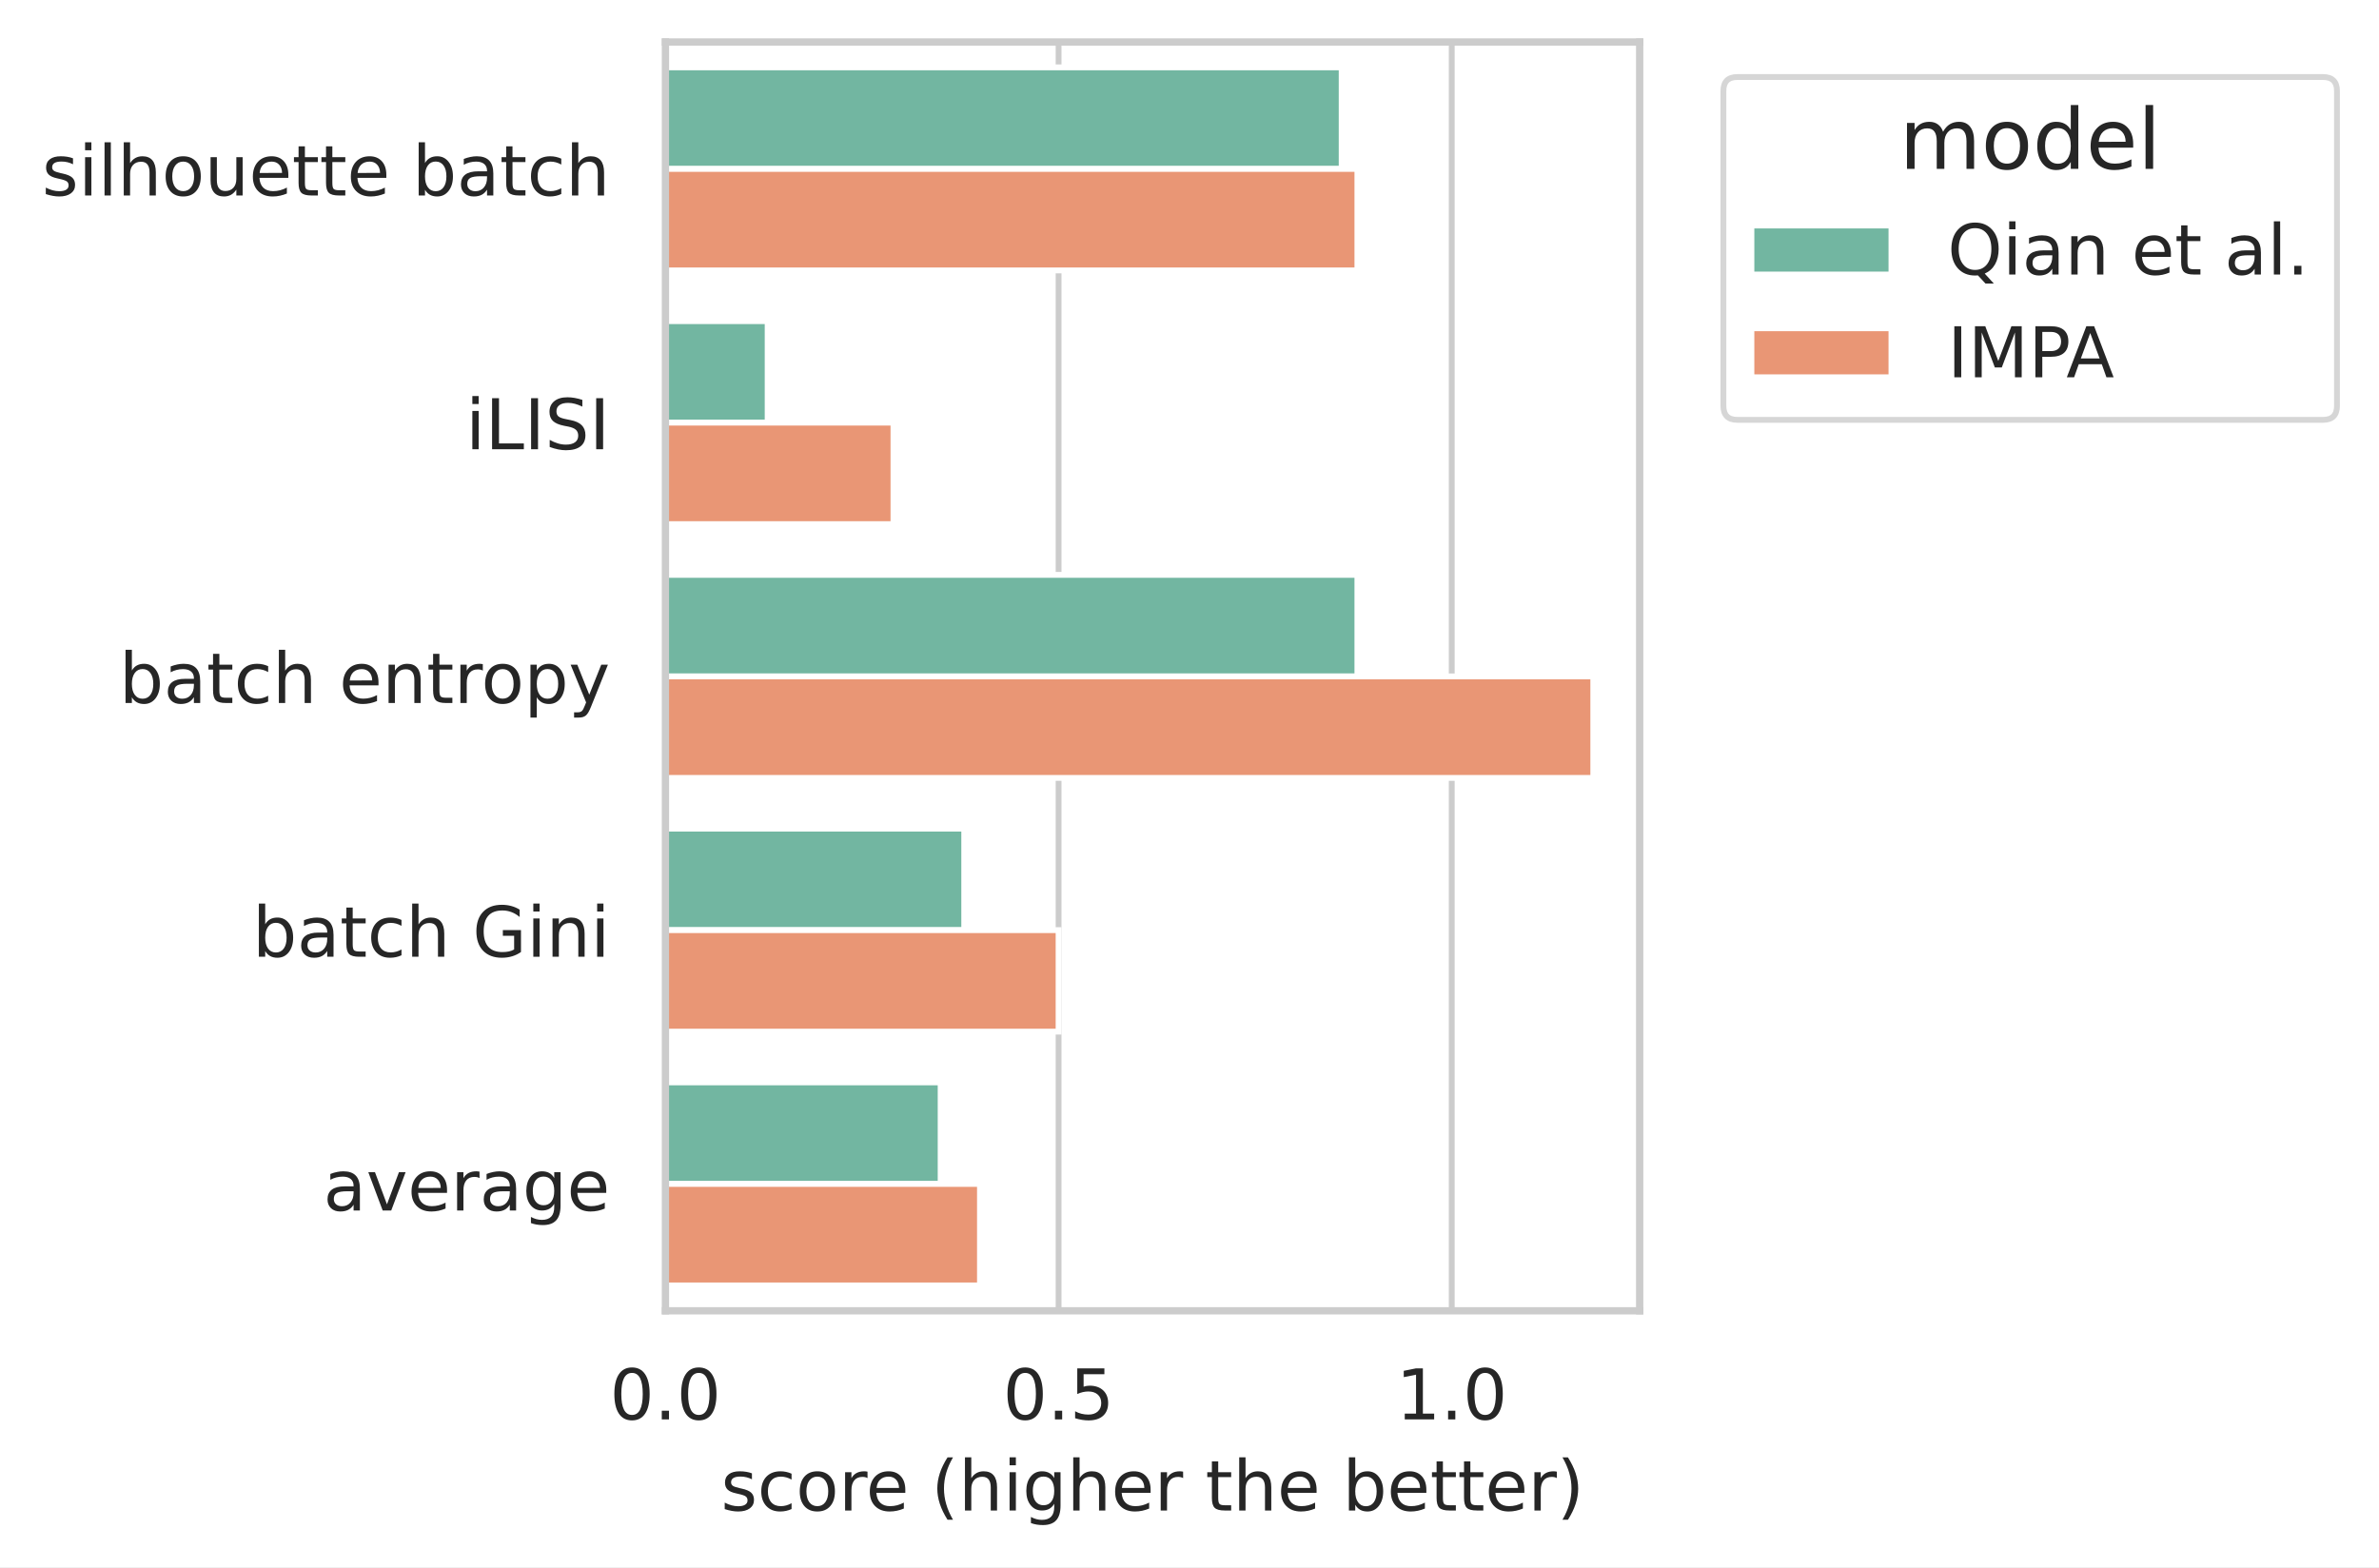
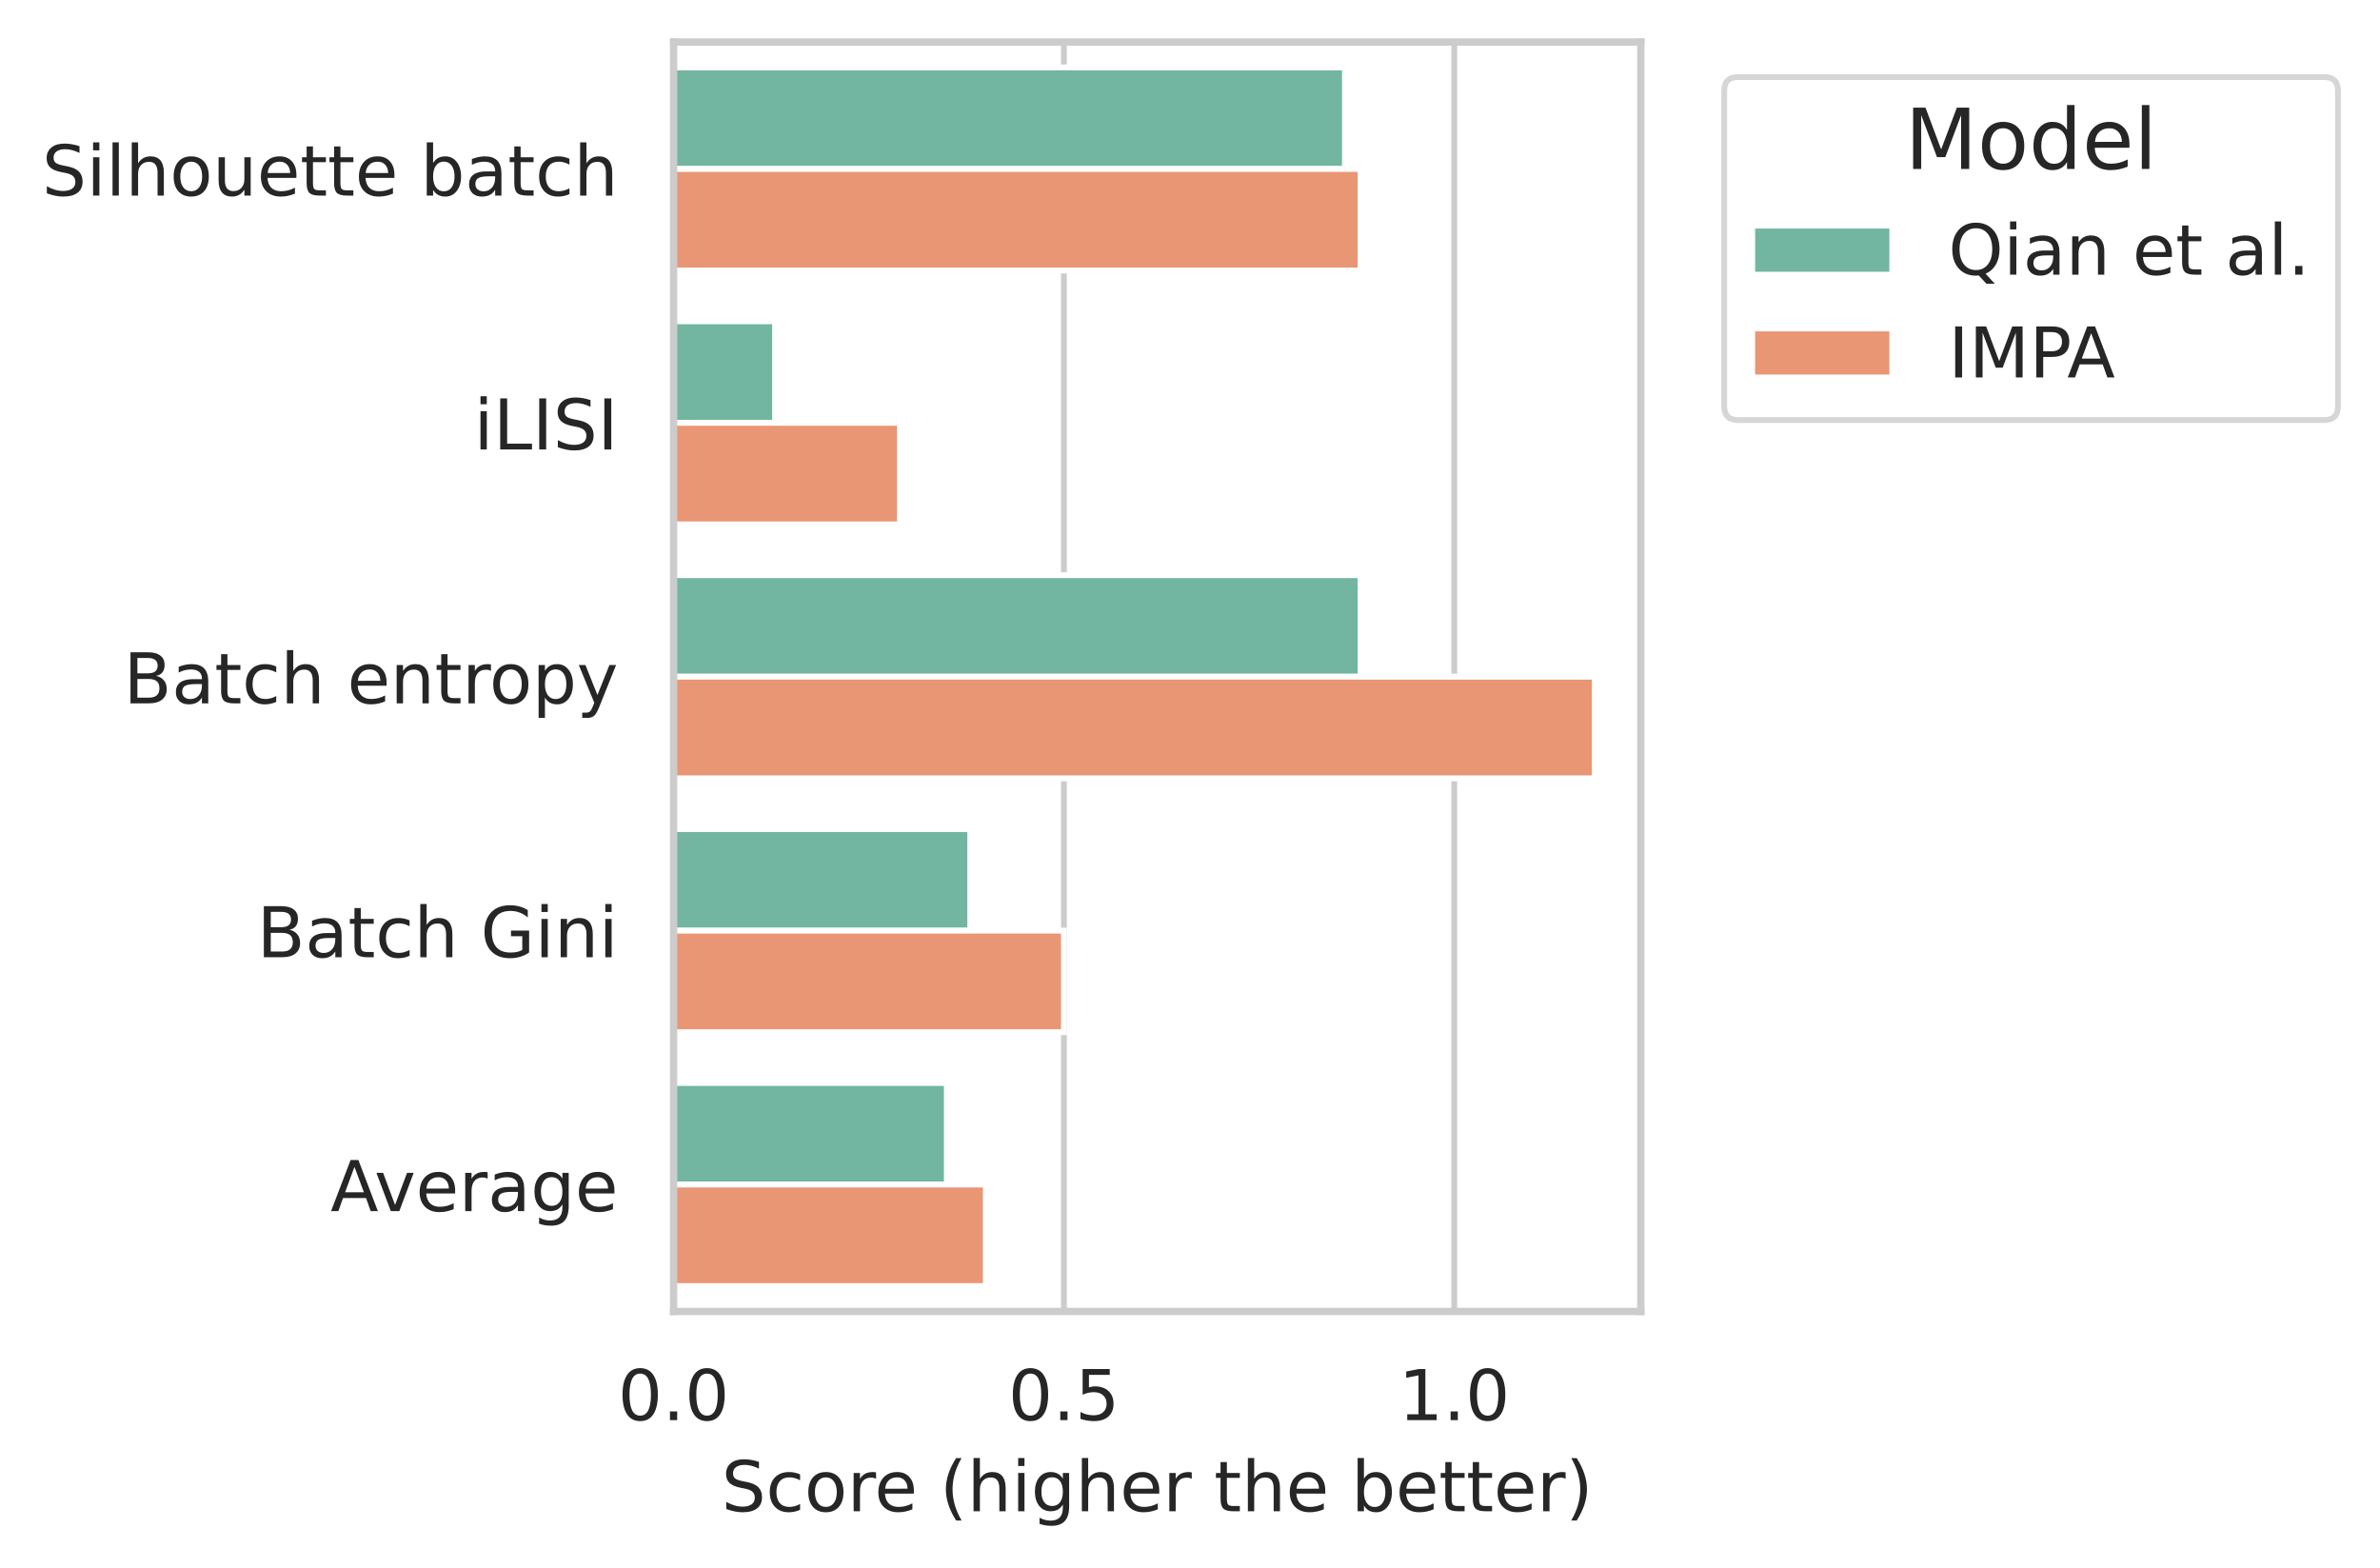
- <svg xmlns="http://www.w3.org/2000/svg" xmlns:xlink="http://www.w3.org/1999/xlink" width="407.711pt" height="268.603pt" viewBox="0 0 407.711 268.603" version="1.1">
+ <svg xmlns="http://www.w3.org/2000/svg" xmlns:xlink="http://www.w3.org/1999/xlink" width="407.754pt" height="268.603pt" viewBox="0 0 407.754 268.603" version="1.1">
  <defs>
    <style type="text/css">*{stroke-linejoin: round; stroke-linecap: butt}</style>
  </defs>
  <g id="figure_1">
    <g id="patch_1">
-       <path d="M -0 268.603  L 407.711 268.603  L 407.711 0  L -0 0  z " style="fill: #ffffff" />
+       <path d="M 0 268.603  L 407.754 268.603  L 407.754 0  L 0 0  z " style="fill: #ffffff" />
    </g>
    <g id="axes_1">
      <g id="patch_2">
-         <path d="M 114.041 224.676  L 281.007 224.676  L 281.007 7.2  L 114.041 7.2  z " style="fill: #ffffff" />
+         <path d="M 115.407 224.676  L 281.113 224.676  L 281.113 7.2  L 115.407 7.2  z " style="fill: #ffffff" />
      </g>
      <g id="matplotlib.axis_1">
        <g id="xtick_1">
          <g id="line2d_1">
-             <path d="M 114.041 224.676  L 114.041 7.2  " clip-path="url(#pda2ba34f53)" style="fill: none; stroke: #cccccc; stroke-linecap: round" />
+             <path d="M 115.407 224.676  L 115.407 7.2  " clip-path="url(#p73545d490d)" style="fill: none; stroke: #cccccc; stroke-linecap: round" />
          </g>
          <g id="text_1">
-             <g style="fill: #262626" transform="translate(104.4988 243.2941) scale(0.12 -0.12)">
+             <g style="fill: #262626" transform="translate(105.8656 243.2941) scale(0.12 -0.12)">
              <defs>
                <path id="DejaVuSans-30" d="M 2034 4250  Q 1547 4250 1301 3770  Q 1056 3291 1056 2328  Q 1056 1369 1301 889  Q 1547 409 2034 409  Q 2525 409 2770 889  Q 3016 1369 3016 2328  Q 3016 3291 2770 3770  Q 2525 4250 2034 4250  z M 2034 4750  Q 2819 4750 3233 4129  Q 3647 3509 3647 2328  Q 3647 1150 3233 529  Q 2819 -91 2034 -91  Q 1250 -91 836 529  Q 422 1150 422 2328  Q 422 3509 836 4129  Q 1250 4750 2034 4750  z " transform="scale(0.015625)" />
                <path id="DejaVuSans-2e" d="M 684 794  L 1344 794  L 1344 0  L 684 0  L 684 794  z " transform="scale(0.015625)" />
              </defs>
              <use xlink:href="#DejaVuSans-30" />
              <use xlink:href="#DejaVuSans-2e" x="63.623" />
              <use xlink:href="#DejaVuSans-30" x="95.41" />
            </g>
          </g>
        </g>
        <g id="xtick_2">
          <g id="line2d_2">
-             <path d="M 181.42 224.676  L 181.42 7.2  " clip-path="url(#pda2ba34f53)" style="fill: none; stroke: #cccccc; stroke-linecap: round" />
+             <path d="M 182.278 224.676  L 182.278 7.2  " clip-path="url(#p73545d490d)" style="fill: none; stroke: #cccccc; stroke-linecap: round" />
          </g>
          <g id="text_2">
-             <g style="fill: #262626" transform="translate(171.8781 243.2941) scale(0.12 -0.12)">
+             <g style="fill: #262626" transform="translate(172.7365 243.2941) scale(0.12 -0.12)">
              <defs>
                <path id="DejaVuSans-35" d="M 691 4666  L 3169 4666  L 3169 4134  L 1269 4134  L 1269 2991  Q 1406 3038 1543 3061  Q 1681 3084 1819 3084  Q 2600 3084 3056 2656  Q 3513 2228 3513 1497  Q 3513 744 3044 326  Q 2575 -91 1722 -91  Q 1428 -91 1123 -41  Q 819 9 494 109  L 494 744  Q 775 591 1075 516  Q 1375 441 1709 441  Q 2250 441 2565 725  Q 2881 1009 2881 1497  Q 2881 1984 2565 2268  Q 2250 2553 1709 2553  Q 1456 2553 1204 2497  Q 953 2441 691 2322  L 691 4666  z " transform="scale(0.015625)" />
              </defs>
              <use xlink:href="#DejaVuSans-30" />
              <use xlink:href="#DejaVuSans-2e" x="63.623" />
              <use xlink:href="#DejaVuSans-35" x="95.41" />
            </g>
          </g>
        </g>
        <g id="xtick_3">
          <g id="line2d_3">
-             <path d="M 248.799 224.676  L 248.799 7.2  " clip-path="url(#pda2ba34f53)" style="fill: none; stroke: #cccccc; stroke-linecap: round" />
+             <path d="M 249.149 224.676  L 249.149 7.2  " clip-path="url(#p73545d490d)" style="fill: none; stroke: #cccccc; stroke-linecap: round" />
          </g>
          <g id="text_3">
-             <g style="fill: #262626" transform="translate(239.2574 243.2941) scale(0.12 -0.12)">
+             <g style="fill: #262626" transform="translate(239.6074 243.2941) scale(0.12 -0.12)">
              <defs>
                <path id="DejaVuSans-31" d="M 794 531  L 1825 531  L 1825 4091  L 703 3866  L 703 4441  L 1819 4666  L 2450 4666  L 2450 531  L 3481 531  L 3481 0  L 794 0  L 794 531  z " transform="scale(0.015625)" />
              </defs>
              <use xlink:href="#DejaVuSans-31" />
              <use xlink:href="#DejaVuSans-2e" x="63.623" />
              <use xlink:href="#DejaVuSans-30" x="95.41" />
            </g>
          </g>
        </g>
        <g id="text_4">
-           <g style="fill: #262626" transform="translate(123.5521 258.9079) scale(0.12 -0.12)">
+           <g style="fill: #262626" transform="translate(123.6055 258.9079) scale(0.12 -0.12)">
            <defs>
-               <path id="DejaVuSans-73" d="M 2834 3397  L 2834 2853  Q 2591 2978 2328 3040  Q 2066 3103 1784 3103  Q 1356 3103 1142 2972  Q 928 2841 928 2578  Q 928 2378 1081 2264  Q 1234 2150 1697 2047  L 1894 2003  Q 2506 1872 2764 1633  Q 3022 1394 3022 966  Q 3022 478 2636 193  Q 2250 -91 1575 -91  Q 1294 -91 989 -36  Q 684 19 347 128  L 347 722  Q 666 556 975 473  Q 1284 391 1588 391  Q 1994 391 2212 530  Q 2431 669 2431 922  Q 2431 1156 2273 1281  Q 2116 1406 1581 1522  L 1381 1569  Q 847 1681 609 1914  Q 372 2147 372 2553  Q 372 3047 722 3315  Q 1072 3584 1716 3584  Q 2034 3584 2315 3537  Q 2597 3491 2834 3397  z " transform="scale(0.015625)" />
+               <path id="DejaVuSans-53" d="M 3425 4513  L 3425 3897  Q 3066 4069 2747 4153  Q 2428 4238 2131 4238  Q 1616 4238 1336 4038  Q 1056 3838 1056 3469  Q 1056 3159 1242 3001  Q 1428 2844 1947 2747  L 2328 2669  Q 3034 2534 3370 2195  Q 3706 1856 3706 1288  Q 3706 609 3251 259  Q 2797 -91 1919 -91  Q 1588 -91 1214 -16  Q 841 59 441 206  L 441 856  Q 825 641 1194 531  Q 1563 422 1919 422  Q 2459 422 2753 634  Q 3047 847 3047 1241  Q 3047 1584 2836 1778  Q 2625 1972 2144 2069  L 1759 2144  Q 1053 2284 737 2584  Q 422 2884 422 3419  Q 422 4038 858 4394  Q 1294 4750 2059 4750  Q 2388 4750 2728 4690  Q 3069 4631 3425 4513  z " transform="scale(0.015625)" />
              <path id="DejaVuSans-63" d="M 3122 3366  L 3122 2828  Q 2878 2963 2633 3030  Q 2388 3097 2138 3097  Q 1578 3097 1268 2742  Q 959 2388 959 1747  Q 959 1106 1268 751  Q 1578 397 2138 397  Q 2388 397 2633 464  Q 2878 531 3122 666  L 3122 134  Q 2881 22 2623 -34  Q 2366 -91 2075 -91  Q 1284 -91 818 406  Q 353 903 353 1747  Q 353 2603 823 3093  Q 1294 3584 2113 3584  Q 2378 3584 2631 3529  Q 2884 3475 3122 3366  z " transform="scale(0.015625)" />
              <path id="DejaVuSans-6f" d="M 1959 3097  Q 1497 3097 1228 2736  Q 959 2375 959 1747  Q 959 1119 1226 758  Q 1494 397 1959 397  Q 2419 397 2687 759  Q 2956 1122 2956 1747  Q 2956 2369 2687 2733  Q 2419 3097 1959 3097  z M 1959 3584  Q 2709 3584 3137 3096  Q 3566 2609 3566 1747  Q 3566 888 3137 398  Q 2709 -91 1959 -91  Q 1206 -91 779 398  Q 353 888 353 1747  Q 353 2609 779 3096  Q 1206 3584 1959 3584  z " transform="scale(0.015625)" />
              <path id="DejaVuSans-72" d="M 2631 2963  Q 2534 3019 2420 3045  Q 2306 3072 2169 3072  Q 1681 3072 1420 2755  Q 1159 2438 1159 1844  L 1159 0  L 581 0  L 581 3500  L 1159 3500  L 1159 2956  Q 1341 3275 1631 3429  Q 1922 3584 2338 3584  Q 2397 3584 2469 3576  Q 2541 3569 2628 3553  L 2631 2963  z " transform="scale(0.015625)" />
              <path id="DejaVuSans-65" d="M 3597 1894  L 3597 1613  L 953 1613  Q 991 1019 1311 708  Q 1631 397 2203 397  Q 2534 397 2845 478  Q 3156 559 3463 722  L 3463 178  Q 3153 47 2828 -22  Q 2503 -91 2169 -91  Q 1331 -91 842 396  Q 353 884 353 1716  Q 353 2575 817 3079  Q 1281 3584 2069 3584  Q 2775 3584 3186 3129  Q 3597 2675 3597 1894  z M 3022 2063  Q 3016 2534 2758 2815  Q 2500 3097 2075 3097  Q 1594 3097 1305 2825  Q 1016 2553 972 2059  L 3022 2063  z " transform="scale(0.015625)" />
              <path id="DejaVuSans-20" transform="scale(0.015625)" />
              <path id="DejaVuSans-28" d="M 1984 4856  Q 1566 4138 1362 3434  Q 1159 2731 1159 2009  Q 1159 1288 1364 580  Q 1569 -128 1984 -844  L 1484 -844  Q 1016 -109 783 600  Q 550 1309 550 2009  Q 550 2706 781 3412  Q 1013 4119 1484 4856  L 1984 4856  z " transform="scale(0.015625)" />
              <path id="DejaVuSans-68" d="M 3513 2113  L 3513 0  L 2938 0  L 2938 2094  Q 2938 2591 2744 2837  Q 2550 3084 2163 3084  Q 1697 3084 1428 2787  Q 1159 2491 1159 1978  L 1159 0  L 581 0  L 581 4863  L 1159 4863  L 1159 2956  Q 1366 3272 1645 3428  Q 1925 3584 2291 3584  Q 2894 3584 3203 3211  Q 3513 2838 3513 2113  z " transform="scale(0.015625)" />
              <path id="DejaVuSans-69" d="M 603 3500  L 1178 3500  L 1178 0  L 603 0  L 603 3500  z M 603 4863  L 1178 4863  L 1178 4134  L 603 4134  L 603 4863  z " transform="scale(0.015625)" />
              <path id="DejaVuSans-67" d="M 2906 1791  Q 2906 2416 2648 2759  Q 2391 3103 1925 3103  Q 1463 3103 1205 2759  Q 947 2416 947 1791  Q 947 1169 1205 825  Q 1463 481 1925 481  Q 2391 481 2648 825  Q 2906 1169 2906 1791  z M 3481 434  Q 3481 -459 3084 -895  Q 2688 -1331 1869 -1331  Q 1566 -1331 1297 -1286  Q 1028 -1241 775 -1147  L 775 -588  Q 1028 -725 1275 -790  Q 1522 -856 1778 -856  Q 2344 -856 2625 -561  Q 2906 -266 2906 331  L 2906 616  Q 2728 306 2450 153  Q 2172 0 1784 0  Q 1141 0 747 490  Q 353 981 353 1791  Q 353 2603 747 3093  Q 1141 3584 1784 3584  Q 2172 3584 2450 3431  Q 2728 3278 2906 2969  L 2906 3500  L 3481 3500  L 3481 434  z " transform="scale(0.015625)" />
              <path id="DejaVuSans-74" d="M 1172 4494  L 1172 3500  L 2356 3500  L 2356 3053  L 1172 3053  L 1172 1153  Q 1172 725 1289 603  Q 1406 481 1766 481  L 2356 481  L 2356 0  L 1766 0  Q 1100 0 847 248  Q 594 497 594 1153  L 594 3053  L 172 3053  L 172 3500  L 594 3500  L 594 4494  L 1172 4494  z " transform="scale(0.015625)" />
              <path id="DejaVuSans-62" d="M 3116 1747  Q 3116 2381 2855 2742  Q 2594 3103 2138 3103  Q 1681 3103 1420 2742  Q 1159 2381 1159 1747  Q 1159 1113 1420 752  Q 1681 391 2138 391  Q 2594 391 2855 752  Q 3116 1113 3116 1747  z M 1159 2969  Q 1341 3281 1617 3432  Q 1894 3584 2278 3584  Q 2916 3584 3314 3078  Q 3713 2572 3713 1747  Q 3713 922 3314 415  Q 2916 -91 2278 -91  Q 1894 -91 1617 61  Q 1341 213 1159 525  L 1159 0  L 581 0  L 581 4863  L 1159 4863  L 1159 2969  z " transform="scale(0.015625)" />
              <path id="DejaVuSans-29" d="M 513 4856  L 1013 4856  Q 1481 4119 1714 3412  Q 1947 2706 1947 2009  Q 1947 1309 1714 600  Q 1481 -109 1013 -844  L 513 -844  Q 928 -128 1133 580  Q 1338 1288 1338 2009  Q 1338 2731 1133 3434  Q 928 4138 513 4856  z " transform="scale(0.015625)" />
            </defs>
-             <use xlink:href="#DejaVuSans-73" />
-             <use xlink:href="#DejaVuSans-63" x="52.1" />
-             <use xlink:href="#DejaVuSans-6f" x="107.08" />
-             <use xlink:href="#DejaVuSans-72" x="168.262" />
-             <use xlink:href="#DejaVuSans-65" x="207.125" />
-             <use xlink:href="#DejaVuSans-20" x="268.648" />
-             <use xlink:href="#DejaVuSans-28" x="300.436" />
-             <use xlink:href="#DejaVuSans-68" x="339.449" />
-             <use xlink:href="#DejaVuSans-69" x="402.828" />
-             <use xlink:href="#DejaVuSans-67" x="430.611" />
-             <use xlink:href="#DejaVuSans-68" x="494.088" />
-             <use xlink:href="#DejaVuSans-65" x="557.467" />
-             <use xlink:href="#DejaVuSans-72" x="618.99" />
-             <use xlink:href="#DejaVuSans-20" x="660.104" />
-             <use xlink:href="#DejaVuSans-74" x="691.891" />
-             <use xlink:href="#DejaVuSans-68" x="731.1" />
-             <use xlink:href="#DejaVuSans-65" x="794.479" />
-             <use xlink:href="#DejaVuSans-20" x="856.002" />
-             <use xlink:href="#DejaVuSans-62" x="887.789" />
-             <use xlink:href="#DejaVuSans-65" x="951.266" />
-             <use xlink:href="#DejaVuSans-74" x="1012.789" />
-             <use xlink:href="#DejaVuSans-74" x="1051.998" />
-             <use xlink:href="#DejaVuSans-65" x="1091.207" />
-             <use xlink:href="#DejaVuSans-72" x="1152.73" />
-             <use xlink:href="#DejaVuSans-29" x="1193.844" />
+             <use xlink:href="#DejaVuSans-53" />
+             <use xlink:href="#DejaVuSans-63" x="63.477" />
+             <use xlink:href="#DejaVuSans-6f" x="118.457" />
+             <use xlink:href="#DejaVuSans-72" x="179.639" />
+             <use xlink:href="#DejaVuSans-65" x="218.502" />
+             <use xlink:href="#DejaVuSans-20" x="280.025" />
+             <use xlink:href="#DejaVuSans-28" x="311.812" />
+             <use xlink:href="#DejaVuSans-68" x="350.826" />
+             <use xlink:href="#DejaVuSans-69" x="414.205" />
+             <use xlink:href="#DejaVuSans-67" x="441.988" />
+             <use xlink:href="#DejaVuSans-68" x="505.465" />
+             <use xlink:href="#DejaVuSans-65" x="568.844" />
+             <use xlink:href="#DejaVuSans-72" x="630.367" />
+             <use xlink:href="#DejaVuSans-20" x="671.48" />
+             <use xlink:href="#DejaVuSans-74" x="703.268" />
+             <use xlink:href="#DejaVuSans-68" x="742.477" />
+             <use xlink:href="#DejaVuSans-65" x="805.855" />
+             <use xlink:href="#DejaVuSans-20" x="867.379" />
+             <use xlink:href="#DejaVuSans-62" x="899.166" />
+             <use xlink:href="#DejaVuSans-65" x="962.643" />
+             <use xlink:href="#DejaVuSans-74" x="1024.166" />
+             <use xlink:href="#DejaVuSans-74" x="1063.375" />
+             <use xlink:href="#DejaVuSans-65" x="1102.584" />
+             <use xlink:href="#DejaVuSans-72" x="1164.107" />
+             <use xlink:href="#DejaVuSans-29" x="1205.221" />
          </g>
        </g>
      </g>
      <g id="matplotlib.axis_2">
        <g id="ytick_1">
          <g id="text_5">
            <g style="fill: #262626" transform="translate(7.2 33.50666) scale(0.12 -0.12)">
              <defs>
                <path id="DejaVuSans-6c" d="M 603 4863  L 1178 4863  L 1178 0  L 603 0  L 603 4863  z " transform="scale(0.015625)" />
                <path id="DejaVuSans-75" d="M 544 1381  L 544 3500  L 1119 3500  L 1119 1403  Q 1119 906 1312 657  Q 1506 409 1894 409  Q 2359 409 2629 706  Q 2900 1003 2900 1516  L 2900 3500  L 3475 3500  L 3475 0  L 2900 0  L 2900 538  Q 2691 219 2414 64  Q 2138 -91 1772 -91  Q 1169 -91 856 284  Q 544 659 544 1381  z M 1991 3584  L 1991 3584  z " transform="scale(0.015625)" />
                <path id="DejaVuSans-61" d="M 2194 1759  Q 1497 1759 1228 1600  Q 959 1441 959 1056  Q 959 750 1161 570  Q 1363 391 1709 391  Q 2188 391 2477 730  Q 2766 1069 2766 1631  L 2766 1759  L 2194 1759  z M 3341 1997  L 3341 0  L 2766 0  L 2766 531  Q 2569 213 2275 61  Q 1981 -91 1556 -91  Q 1019 -91 701 211  Q 384 513 384 1019  Q 384 1609 779 1909  Q 1175 2209 1959 2209  L 2766 2209  L 2766 2266  Q 2766 2663 2505 2880  Q 2244 3097 1772 3097  Q 1472 3097 1187 3025  Q 903 2953 641 2809  L 641 3341  Q 956 3463 1253 3523  Q 1550 3584 1831 3584  Q 2591 3584 2966 3190  Q 3341 2797 3341 1997  z " transform="scale(0.015625)" />
              </defs>
-               <use xlink:href="#DejaVuSans-73" />
-               <use xlink:href="#DejaVuSans-69" x="52.1" />
-               <use xlink:href="#DejaVuSans-6c" x="79.883" />
-               <use xlink:href="#DejaVuSans-68" x="107.666" />
-               <use xlink:href="#DejaVuSans-6f" x="171.045" />
-               <use xlink:href="#DejaVuSans-75" x="232.227" />
-               <use xlink:href="#DejaVuSans-65" x="295.605" />
-               <use xlink:href="#DejaVuSans-74" x="357.129" />
-               <use xlink:href="#DejaVuSans-74" x="396.338" />
-               <use xlink:href="#DejaVuSans-65" x="435.547" />
-               <use xlink:href="#DejaVuSans-20" x="497.07" />
-               <use xlink:href="#DejaVuSans-62" x="528.857" />
-               <use xlink:href="#DejaVuSans-61" x="592.334" />
-               <use xlink:href="#DejaVuSans-74" x="653.613" />
-               <use xlink:href="#DejaVuSans-63" x="692.822" />
-               <use xlink:href="#DejaVuSans-68" x="747.803" />
+               <use xlink:href="#DejaVuSans-53" />
+               <use xlink:href="#DejaVuSans-69" x="63.477" />
+               <use xlink:href="#DejaVuSans-6c" x="91.26" />
+               <use xlink:href="#DejaVuSans-68" x="119.043" />
+               <use xlink:href="#DejaVuSans-6f" x="182.422" />
+               <use xlink:href="#DejaVuSans-75" x="243.604" />
+               <use xlink:href="#DejaVuSans-65" x="306.982" />
+               <use xlink:href="#DejaVuSans-74" x="368.506" />
+               <use xlink:href="#DejaVuSans-74" x="407.715" />
+               <use xlink:href="#DejaVuSans-65" x="446.924" />
+               <use xlink:href="#DejaVuSans-20" x="508.447" />
+               <use xlink:href="#DejaVuSans-62" x="540.234" />
+               <use xlink:href="#DejaVuSans-61" x="603.711" />
+               <use xlink:href="#DejaVuSans-74" x="664.99" />
+               <use xlink:href="#DejaVuSans-63" x="704.199" />
+               <use xlink:href="#DejaVuSans-68" x="759.18" />
            </g>
          </g>
        </g>
        <g id="ytick_2">
          <g id="text_6">
-             <g style="fill: #262626" transform="translate(79.8225 77.00186) scale(0.12 -0.12)">
+             <g style="fill: #262626" transform="translate(81.18937 77.00186) scale(0.12 -0.12)">
              <defs>
                <path id="DejaVuSans-4c" d="M 628 4666  L 1259 4666  L 1259 531  L 3531 531  L 3531 0  L 628 0  L 628 4666  z " transform="scale(0.015625)" />
                <path id="DejaVuSans-49" d="M 628 4666  L 1259 4666  L 1259 0  L 628 0  L 628 4666  z " transform="scale(0.015625)" />
-                 <path id="DejaVuSans-53" d="M 3425 4513  L 3425 3897  Q 3066 4069 2747 4153  Q 2428 4238 2131 4238  Q 1616 4238 1336 4038  Q 1056 3838 1056 3469  Q 1056 3159 1242 3001  Q 1428 2844 1947 2747  L 2328 2669  Q 3034 2534 3370 2195  Q 3706 1856 3706 1288  Q 3706 609 3251 259  Q 2797 -91 1919 -91  Q 1588 -91 1214 -16  Q 841 59 441 206  L 441 856  Q 825 641 1194 531  Q 1563 422 1919 422  Q 2459 422 2753 634  Q 3047 847 3047 1241  Q 3047 1584 2836 1778  Q 2625 1972 2144 2069  L 1759 2144  Q 1053 2284 737 2584  Q 422 2884 422 3419  Q 422 4038 858 4394  Q 1294 4750 2059 4750  Q 2388 4750 2728 4690  Q 3069 4631 3425 4513  z " transform="scale(0.015625)" />
              </defs>
              <use xlink:href="#DejaVuSans-69" />
              <use xlink:href="#DejaVuSans-4c" x="27.783" />
              <use xlink:href="#DejaVuSans-49" x="83.496" />
              <use xlink:href="#DejaVuSans-53" x="112.988" />
              <use xlink:href="#DejaVuSans-49" x="176.465" />
            </g>
          </g>
        </g>
        <g id="ytick_3">
          <g id="text_7">
-             <g style="fill: #262626" transform="translate(20.42813 120.4971) scale(0.12 -0.12)">
-               <defs>
+             <g style="fill: #262626" transform="translate(21.18 120.4971) scale(0.12 -0.12)">
+               <defs>
+                 <path id="DejaVuSans-42" d="M 1259 2228  L 1259 519  L 2272 519  Q 2781 519 3026 730  Q 3272 941 3272 1375  Q 3272 1813 3026 2020  Q 2781 2228 2272 2228  L 1259 2228  z M 1259 4147  L 1259 2741  L 2194 2741  Q 2656 2741 2882 2914  Q 3109 3088 3109 3444  Q 3109 3797 2882 3972  Q 2656 4147 2194 4147  L 1259 4147  z M 628 4666  L 2241 4666  Q 2963 4666 3353 4366  Q 3744 4066 3744 3513  Q 3744 3084 3544 2831  Q 3344 2578 2956 2516  Q 3422 2416 3680 2098  Q 3938 1781 3938 1306  Q 3938 681 3513 340  Q 3088 0 2303 0  L 628 0  L 628 4666  z " transform="scale(0.015625)" />
                <path id="DejaVuSans-6e" d="M 3513 2113  L 3513 0  L 2938 0  L 2938 2094  Q 2938 2591 2744 2837  Q 2550 3084 2163 3084  Q 1697 3084 1428 2787  Q 1159 2491 1159 1978  L 1159 0  L 581 0  L 581 3500  L 1159 3500  L 1159 2956  Q 1366 3272 1645 3428  Q 1925 3584 2291 3584  Q 2894 3584 3203 3211  Q 3513 2838 3513 2113  z " transform="scale(0.015625)" />
                <path id="DejaVuSans-70" d="M 1159 525  L 1159 -1331  L 581 -1331  L 581 3500  L 1159 3500  L 1159 2969  Q 1341 3281 1617 3432  Q 1894 3584 2278 3584  Q 2916 3584 3314 3078  Q 3713 2572 3713 1747  Q 3713 922 3314 415  Q 2916 -91 2278 -91  Q 1894 -91 1617 61  Q 1341 213 1159 525  z M 3116 1747  Q 3116 2381 2855 2742  Q 2594 3103 2138 3103  Q 1681 3103 1420 2742  Q 1159 2381 1159 1747  Q 1159 1113 1420 752  Q 1681 391 2138 391  Q 2594 391 2855 752  Q 3116 1113 3116 1747  z " transform="scale(0.015625)" />
                <path id="DejaVuSans-79" d="M 2059 -325  Q 1816 -950 1584 -1140  Q 1353 -1331 966 -1331  L 506 -1331  L 506 -850  L 844 -850  Q 1081 -850 1212 -737  Q 1344 -625 1503 -206  L 1606 56  L 191 3500  L 800 3500  L 1894 763  L 2988 3500  L 3597 3500  L 2059 -325  z " transform="scale(0.015625)" />
              </defs>
-               <use xlink:href="#DejaVuSans-62" />
-               <use xlink:href="#DejaVuSans-61" x="63.477" />
-               <use xlink:href="#DejaVuSans-74" x="124.756" />
-               <use xlink:href="#DejaVuSans-63" x="163.965" />
-               <use xlink:href="#DejaVuSans-68" x="218.945" />
-               <use xlink:href="#DejaVuSans-20" x="282.324" />
-               <use xlink:href="#DejaVuSans-65" x="314.111" />
-               <use xlink:href="#DejaVuSans-6e" x="375.635" />
-               <use xlink:href="#DejaVuSans-74" x="439.014" />
-               <use xlink:href="#DejaVuSans-72" x="478.223" />
-               <use xlink:href="#DejaVuSans-6f" x="517.086" />
-               <use xlink:href="#DejaVuSans-70" x="578.268" />
-               <use xlink:href="#DejaVuSans-79" x="641.744" />
+               <use xlink:href="#DejaVuSans-42" />
+               <use xlink:href="#DejaVuSans-61" x="68.604" />
+               <use xlink:href="#DejaVuSans-74" x="129.883" />
+               <use xlink:href="#DejaVuSans-63" x="169.092" />
+               <use xlink:href="#DejaVuSans-68" x="224.072" />
+               <use xlink:href="#DejaVuSans-20" x="287.451" />
+               <use xlink:href="#DejaVuSans-65" x="319.238" />
+               <use xlink:href="#DejaVuSans-6e" x="380.762" />
+               <use xlink:href="#DejaVuSans-74" x="444.141" />
+               <use xlink:href="#DejaVuSans-72" x="483.35" />
+               <use xlink:href="#DejaVuSans-6f" x="522.213" />
+               <use xlink:href="#DejaVuSans-70" x="583.395" />
+               <use xlink:href="#DejaVuSans-79" x="646.871" />
            </g>
          </g>
        </g>
        <g id="ytick_4">
          <g id="text_8">
-             <g style="fill: #262626" transform="translate(43.27687 163.9923) scale(0.12 -0.12)">
+             <g style="fill: #262626" transform="translate(44.02875 163.9923) scale(0.12 -0.12)">
              <defs>
                <path id="DejaVuSans-47" d="M 3809 666  L 3809 1919  L 2778 1919  L 2778 2438  L 4434 2438  L 4434 434  Q 4069 175 3628 42  Q 3188 -91 2688 -91  Q 1594 -91 976 548  Q 359 1188 359 2328  Q 359 3472 976 4111  Q 1594 4750 2688 4750  Q 3144 4750 3555 4637  Q 3966 4525 4313 4306  L 4313 3634  Q 3963 3931 3569 4081  Q 3175 4231 2741 4231  Q 1884 4231 1454 3753  Q 1025 3275 1025 2328  Q 1025 1384 1454 906  Q 1884 428 2741 428  Q 3075 428 3337 486  Q 3600 544 3809 666  z " transform="scale(0.015625)" />
              </defs>
-               <use xlink:href="#DejaVuSans-62" />
-               <use xlink:href="#DejaVuSans-61" x="63.477" />
-               <use xlink:href="#DejaVuSans-74" x="124.756" />
-               <use xlink:href="#DejaVuSans-63" x="163.965" />
-               <use xlink:href="#DejaVuSans-68" x="218.945" />
-               <use xlink:href="#DejaVuSans-20" x="282.324" />
-               <use xlink:href="#DejaVuSans-47" x="314.111" />
-               <use xlink:href="#DejaVuSans-69" x="391.602" />
-               <use xlink:href="#DejaVuSans-6e" x="419.385" />
-               <use xlink:href="#DejaVuSans-69" x="482.764" />
+               <use xlink:href="#DejaVuSans-42" />
+               <use xlink:href="#DejaVuSans-61" x="68.604" />
+               <use xlink:href="#DejaVuSans-74" x="129.883" />
+               <use xlink:href="#DejaVuSans-63" x="169.092" />
+               <use xlink:href="#DejaVuSans-68" x="224.072" />
+               <use xlink:href="#DejaVuSans-20" x="287.451" />
+               <use xlink:href="#DejaVuSans-47" x="319.238" />
+               <use xlink:href="#DejaVuSans-69" x="396.729" />
+               <use xlink:href="#DejaVuSans-6e" x="424.512" />
+               <use xlink:href="#DejaVuSans-69" x="487.891" />
            </g>
          </g>
        </g>
        <g id="ytick_5">
          <g id="text_9">
-             <g style="fill: #262626" transform="translate(55.41188 207.4875) scale(0.12 -0.12)">
-               <defs>
+             <g style="fill: #262626" transform="translate(56.62875 207.4875) scale(0.12 -0.12)">
+               <defs>
+                 <path id="DejaVuSans-41" d="M 2188 4044  L 1331 1722  L 3047 1722  L 2188 4044  z M 1831 4666  L 2547 4666  L 4325 0  L 3669 0  L 3244 1197  L 1141 1197  L 716 0  L 50 0  L 1831 4666  z " transform="scale(0.015625)" />
                <path id="DejaVuSans-76" d="M 191 3500  L 800 3500  L 1894 563  L 2988 3500  L 3597 3500  L 2284 0  L 1503 0  L 191 3500  z " transform="scale(0.015625)" />
              </defs>
-               <use xlink:href="#DejaVuSans-61" />
-               <use xlink:href="#DejaVuSans-76" x="61.279" />
-               <use xlink:href="#DejaVuSans-65" x="120.459" />
-               <use xlink:href="#DejaVuSans-72" x="181.982" />
-               <use xlink:href="#DejaVuSans-61" x="223.096" />
-               <use xlink:href="#DejaVuSans-67" x="284.375" />
-               <use xlink:href="#DejaVuSans-65" x="347.852" />
+               <use xlink:href="#DejaVuSans-41" />
+               <use xlink:href="#DejaVuSans-76" x="62.533" />
+               <use xlink:href="#DejaVuSans-65" x="121.713" />
+               <use xlink:href="#DejaVuSans-72" x="183.236" />
+               <use xlink:href="#DejaVuSans-61" x="224.35" />
+               <use xlink:href="#DejaVuSans-67" x="285.629" />
+               <use xlink:href="#DejaVuSans-65" x="349.105" />
            </g>
          </g>
        </g>
      </g>
      <g id="patch_3">
-         <path d="M 114.041 11.55  L 229.933 11.55  L 229.933 28.948  L 114.041 28.948  z " clip-path="url(#pda2ba34f53)" style="fill: #72b6a1; stroke: #ffffff; stroke-linejoin: miter" />
+         <path d="M 115.407 11.55  L 230.425 11.55  L 230.425 28.948  L 115.407 28.948  z " clip-path="url(#p73545d490d)" style="fill: #72b6a1; stroke: #ffffff; stroke-linejoin: miter" />
      </g>
      <g id="patch_4">
-         <path d="M 114.041 55.045  L 131.559 55.045  L 131.559 72.443  L 114.041 72.443  z " clip-path="url(#pda2ba34f53)" style="fill: #72b6a1; stroke: #ffffff; stroke-linejoin: miter" />
+         <path d="M 115.407 55.045  L 132.794 55.045  L 132.794 72.443  L 115.407 72.443  z " clip-path="url(#p73545d490d)" style="fill: #72b6a1; stroke: #ffffff; stroke-linejoin: miter" />
      </g>
      <g id="patch_5">
-         <path d="M 114.041 98.54  L 232.628 98.54  L 232.628 115.938  L 114.041 115.938  z " clip-path="url(#pda2ba34f53)" style="fill: #72b6a1; stroke: #ffffff; stroke-linejoin: miter" />
+         <path d="M 115.407 98.54  L 233.1 98.54  L 233.1 115.938  L 115.407 115.938  z " clip-path="url(#p73545d490d)" style="fill: #72b6a1; stroke: #ffffff; stroke-linejoin: miter" />
      </g>
      <g id="patch_6">
-         <path d="M 114.041 142.035  L 165.249 142.035  L 165.249 159.433  L 114.041 159.433  z " clip-path="url(#pda2ba34f53)" style="fill: #72b6a1; stroke: #ffffff; stroke-linejoin: miter" />
+         <path d="M 115.407 142.035  L 166.229 142.035  L 166.229 159.433  L 115.407 159.433  z " clip-path="url(#p73545d490d)" style="fill: #72b6a1; stroke: #ffffff; stroke-linejoin: miter" />
      </g>
      <g id="patch_7">
-         <path d="M 114.041 185.53  L 161.206 185.53  L 161.206 202.928  L 114.041 202.928  z " clip-path="url(#pda2ba34f53)" style="fill: #72b6a1; stroke: #ffffff; stroke-linejoin: miter" />
+         <path d="M 115.407 185.53  L 162.217 185.53  L 162.217 202.928  L 115.407 202.928  z " clip-path="url(#p73545d490d)" style="fill: #72b6a1; stroke: #ffffff; stroke-linejoin: miter" />
      </g>
      <g id="patch_8">
-         <path d="M 114.041 28.948  L 232.628 28.948  L 232.628 46.346  L 114.041 46.346  z " clip-path="url(#pda2ba34f53)" style="fill: #e99675; stroke: #ffffff; stroke-linejoin: miter" />
+         <path d="M 115.407 28.948  L 233.1 28.948  L 233.1 46.346  L 115.407 46.346  z " clip-path="url(#p73545d490d)" style="fill: #e99675; stroke: #ffffff; stroke-linejoin: miter" />
      </g>
      <g id="patch_9">
-         <path d="M 114.041 72.443  L 153.121 72.443  L 153.121 89.841  L 114.041 89.841  z " clip-path="url(#pda2ba34f53)" style="fill: #e99675; stroke: #ffffff; stroke-linejoin: miter" />
+         <path d="M 115.407 72.443  L 154.193 72.443  L 154.193 89.841  L 115.407 89.841  z " clip-path="url(#p73545d490d)" style="fill: #e99675; stroke: #ffffff; stroke-linejoin: miter" />
      </g>
      <g id="patch_10">
-         <path d="M 114.041 115.938  L 273.056 115.938  L 273.056 133.336  L 114.041 133.336  z " clip-path="url(#pda2ba34f53)" style="fill: #e99675; stroke: #ffffff; stroke-linejoin: miter" />
+         <path d="M 115.407 115.938  L 273.223 115.938  L 273.223 133.336  L 115.407 133.336  z " clip-path="url(#p73545d490d)" style="fill: #e99675; stroke: #ffffff; stroke-linejoin: miter" />
      </g>
      <g id="patch_11">
-         <path d="M 114.041 159.433  L 181.42 159.433  L 181.42 176.831  L 114.041 176.831  z " clip-path="url(#pda2ba34f53)" style="fill: #e99675; stroke: #ffffff; stroke-linejoin: miter" />
+         <path d="M 115.407 159.433  L 182.278 159.433  L 182.278 176.831  L 115.407 176.831  z " clip-path="url(#p73545d490d)" style="fill: #e99675; stroke: #ffffff; stroke-linejoin: miter" />
      </g>
      <g id="patch_12">
-         <path d="M 114.041 202.928  L 167.944 202.928  L 167.944 220.326  L 114.041 220.326  z " clip-path="url(#pda2ba34f53)" style="fill: #e99675; stroke: #ffffff; stroke-linejoin: miter" />
+         <path d="M 115.407 202.928  L 168.904 202.928  L 168.904 220.326  L 115.407 220.326  z " clip-path="url(#p73545d490d)" style="fill: #e99675; stroke: #ffffff; stroke-linejoin: miter" />
      </g>
      <g id="line2d_4">
-         <path clip-path="url(#pda2ba34f53)" style="fill: none; stroke: #424242; stroke-width: 2.7; stroke-linecap: round" />
+         <path clip-path="url(#p73545d490d)" style="fill: none; stroke: #424242; stroke-width: 2.7; stroke-linecap: round" />
      </g>
      <g id="line2d_5">
-         <path clip-path="url(#pda2ba34f53)" style="fill: none; stroke: #424242; stroke-width: 2.7; stroke-linecap: round" />
+         <path clip-path="url(#p73545d490d)" style="fill: none; stroke: #424242; stroke-width: 2.7; stroke-linecap: round" />
      </g>
      <g id="line2d_6">
-         <path clip-path="url(#pda2ba34f53)" style="fill: none; stroke: #424242; stroke-width: 2.7; stroke-linecap: round" />
+         <path clip-path="url(#p73545d490d)" style="fill: none; stroke: #424242; stroke-width: 2.7; stroke-linecap: round" />
      </g>
      <g id="line2d_7">
-         <path clip-path="url(#pda2ba34f53)" style="fill: none; stroke: #424242; stroke-width: 2.7; stroke-linecap: round" />
+         <path clip-path="url(#p73545d490d)" style="fill: none; stroke: #424242; stroke-width: 2.7; stroke-linecap: round" />
      </g>
      <g id="line2d_8">
-         <path clip-path="url(#pda2ba34f53)" style="fill: none; stroke: #424242; stroke-width: 2.7; stroke-linecap: round" />
+         <path clip-path="url(#p73545d490d)" style="fill: none; stroke: #424242; stroke-width: 2.7; stroke-linecap: round" />
      </g>
      <g id="line2d_9">
-         <path clip-path="url(#pda2ba34f53)" style="fill: none; stroke: #424242; stroke-width: 2.7; stroke-linecap: round" />
+         <path clip-path="url(#p73545d490d)" style="fill: none; stroke: #424242; stroke-width: 2.7; stroke-linecap: round" />
      </g>
      <g id="line2d_10">
-         <path clip-path="url(#pda2ba34f53)" style="fill: none; stroke: #424242; stroke-width: 2.7; stroke-linecap: round" />
+         <path clip-path="url(#p73545d490d)" style="fill: none; stroke: #424242; stroke-width: 2.7; stroke-linecap: round" />
      </g>
      <g id="line2d_11">
-         <path clip-path="url(#pda2ba34f53)" style="fill: none; stroke: #424242; stroke-width: 2.7; stroke-linecap: round" />
+         <path clip-path="url(#p73545d490d)" style="fill: none; stroke: #424242; stroke-width: 2.7; stroke-linecap: round" />
      </g>
      <g id="line2d_12">
-         <path clip-path="url(#pda2ba34f53)" style="fill: none; stroke: #424242; stroke-width: 2.7; stroke-linecap: round" />
+         <path clip-path="url(#p73545d490d)" style="fill: none; stroke: #424242; stroke-width: 2.7; stroke-linecap: round" />
      </g>
      <g id="line2d_13">
-         <path clip-path="url(#pda2ba34f53)" style="fill: none; stroke: #424242; stroke-width: 2.7; stroke-linecap: round" />
+         <path clip-path="url(#p73545d490d)" style="fill: none; stroke: #424242; stroke-width: 2.7; stroke-linecap: round" />
      </g>
      <g id="patch_13">
-         <path d="M 114.041 224.676  L 114.041 7.2  " style="fill: none; stroke: #cccccc; stroke-width: 1.25; stroke-linejoin: miter; stroke-linecap: square" />
+         <path d="M 115.407 224.676  L 115.407 7.2  " style="fill: none; stroke: #cccccc; stroke-width: 1.25; stroke-linejoin: miter; stroke-linecap: square" />
      </g>
      <g id="patch_14">
-         <path d="M 281.007 224.676  L 281.007 7.2  " style="fill: none; stroke: #cccccc; stroke-width: 1.25; stroke-linejoin: miter; stroke-linecap: square" />
+         <path d="M 281.113 224.676  L 281.113 7.2  " style="fill: none; stroke: #cccccc; stroke-width: 1.25; stroke-linejoin: miter; stroke-linecap: square" />
      </g>
      <g id="patch_15">
-         <path d="M 114.041 224.676  L 281.007 224.676  " style="fill: none; stroke: #cccccc; stroke-width: 1.25; stroke-linejoin: miter; stroke-linecap: square" />
+         <path d="M 115.407 224.676  L 281.113 224.676  " style="fill: none; stroke: #cccccc; stroke-width: 1.25; stroke-linejoin: miter; stroke-linecap: square" />
      </g>
      <g id="patch_16">
-         <path d="M 114.041 7.2  L 281.007 7.2  " style="fill: none; stroke: #cccccc; stroke-width: 1.25; stroke-linejoin: miter; stroke-linecap: square" />
+         <path d="M 115.407 7.2  L 281.113 7.2  " style="fill: none; stroke: #cccccc; stroke-width: 1.25; stroke-linejoin: miter; stroke-linecap: square" />
      </g>
      <g id="legend_1">
        <g id="patch_17">
-           <path d="M 297.755 71.964  L 398.111 71.964  Q 400.511 71.964 400.511 69.564  L 400.511 15.6  Q 400.511 13.2 398.111 13.2  L 297.755 13.2  Q 295.355 13.2 295.355 15.6  L 295.355 69.564  Q 295.355 71.964 297.755 71.964  z " style="fill: #ffffff; opacity: 0.8; stroke: #cccccc; stroke-linejoin: miter" />
+           <path d="M 297.799 71.964  L 398.154 71.964  Q 400.554 71.964 400.554 69.564  L 400.554 15.6  Q 400.554 13.2 398.154 13.2  L 297.799 13.2  Q 295.399 13.2 295.399 15.6  L 295.399 69.564  Q 295.399 71.964 297.799 71.964  z " style="fill: #ffffff; opacity: 0.8; stroke: #cccccc; stroke-linejoin: miter" />
        </g>
        <g id="text_10">
-           <g style="fill: #262626" transform="translate(325.5126 28.94175) scale(0.144 -0.144)">
+           <g style="fill: #262626" transform="translate(326.3575 28.94175) scale(0.144 -0.144)">
            <defs>
-               <path id="DejaVuSans-6d" d="M 3328 2828  Q 3544 3216 3844 3400  Q 4144 3584 4550 3584  Q 5097 3584 5394 3201  Q 5691 2819 5691 2113  L 5691 0  L 5113 0  L 5113 2094  Q 5113 2597 4934 2840  Q 4756 3084 4391 3084  Q 3944 3084 3684 2787  Q 3425 2491 3425 1978  L 3425 0  L 2847 0  L 2847 2094  Q 2847 2600 2669 2842  Q 2491 3084 2119 3084  Q 1678 3084 1418 2786  Q 1159 2488 1159 1978  L 1159 0  L 581 0  L 581 3500  L 1159 3500  L 1159 2956  Q 1356 3278 1631 3431  Q 1906 3584 2284 3584  Q 2666 3584 2933 3390  Q 3200 3197 3328 2828  z " transform="scale(0.015625)" />
+               <path id="DejaVuSans-4d" d="M 628 4666  L 1569 4666  L 2759 1491  L 3956 4666  L 4897 4666  L 4897 0  L 4281 0  L 4281 4097  L 3078 897  L 2444 897  L 1241 4097  L 1241 0  L 628 0  L 628 4666  z " transform="scale(0.015625)" />
              <path id="DejaVuSans-64" d="M 2906 2969  L 2906 4863  L 3481 4863  L 3481 0  L 2906 0  L 2906 525  Q 2725 213 2448 61  Q 2172 -91 1784 -91  Q 1150 -91 751 415  Q 353 922 353 1747  Q 353 2572 751 3078  Q 1150 3584 1784 3584  Q 2172 3584 2448 3432  Q 2725 3281 2906 2969  z M 947 1747  Q 947 1113 1208 752  Q 1469 391 1925 391  Q 2381 391 2643 752  Q 2906 1113 2906 1747  Q 2906 2381 2643 2742  Q 2381 3103 1925 3103  Q 1469 3103 1208 2742  Q 947 2381 947 1747  z " transform="scale(0.015625)" />
            </defs>
-             <use xlink:href="#DejaVuSans-6d" />
-             <use xlink:href="#DejaVuSans-6f" x="97.412" />
-             <use xlink:href="#DejaVuSans-64" x="158.594" />
-             <use xlink:href="#DejaVuSans-65" x="222.07" />
-             <use xlink:href="#DejaVuSans-6c" x="283.594" />
+             <use xlink:href="#DejaVuSans-4d" />
+             <use xlink:href="#DejaVuSans-6f" x="86.279" />
+             <use xlink:href="#DejaVuSans-64" x="147.461" />
+             <use xlink:href="#DejaVuSans-65" x="210.938" />
+             <use xlink:href="#DejaVuSans-6c" x="272.461" />
          </g>
        </g>
        <g id="patch_18">
-           <path d="M 300.155 47.055  L 324.155 47.055  L 324.155 38.655  L 300.155 38.655  z " style="fill: #72b6a1; stroke: #ffffff; stroke-linejoin: miter" />
+           <path d="M 300.199 47.055  L 324.199 47.055  L 324.199 38.655  L 300.199 38.655  z " style="fill: #72b6a1; stroke: #ffffff; stroke-linejoin: miter" />
        </g>
        <g id="text_11">
-           <g style="fill: #262626" transform="translate(333.7549 47.05463) scale(0.12 -0.12)">
+           <g style="fill: #262626" transform="translate(333.7988 47.05463) scale(0.12 -0.12)">
            <defs>
              <path id="DejaVuSans-51" d="M 2522 4238  Q 1834 4238 1429 3725  Q 1025 3213 1025 2328  Q 1025 1447 1429 934  Q 1834 422 2522 422  Q 3209 422 3611 934  Q 4013 1447 4013 2328  Q 4013 3213 3611 3725  Q 3209 4238 2522 4238  z M 3406 84  L 4238 -825  L 3475 -825  L 2784 -78  Q 2681 -84 2626 -87  Q 2572 -91 2522 -91  Q 1538 -91 948 567  Q 359 1225 359 2328  Q 359 3434 948 4092  Q 1538 4750 2522 4750  Q 3503 4750 4090 4092  Q 4678 3434 4678 2328  Q 4678 1516 4351 937  Q 4025 359 3406 84  z " transform="scale(0.015625)" />
            </defs>
            <use xlink:href="#DejaVuSans-51" />
            <use xlink:href="#DejaVuSans-69" x="78.711" />
            <use xlink:href="#DejaVuSans-61" x="106.494" />
            <use xlink:href="#DejaVuSans-6e" x="167.773" />
            <use xlink:href="#DejaVuSans-20" x="231.152" />
            <use xlink:href="#DejaVuSans-65" x="262.939" />
            <use xlink:href="#DejaVuSans-74" x="324.463" />
            <use xlink:href="#DejaVuSans-20" x="363.672" />
            <use xlink:href="#DejaVuSans-61" x="395.459" />
            <use xlink:href="#DejaVuSans-6c" x="456.738" />
            <use xlink:href="#DejaVuSans-2e" x="484.521" />
          </g>
        </g>
        <g id="patch_19">
-           <path d="M 300.155 64.668  L 324.155 64.668  L 324.155 56.268  L 300.155 56.268  z " style="fill: #e99675; stroke: #ffffff; stroke-linejoin: miter" />
+           <path d="M 300.199 64.668  L 324.199 64.668  L 324.199 56.268  L 300.199 56.268  z " style="fill: #e99675; stroke: #ffffff; stroke-linejoin: miter" />
        </g>
        <g id="text_12">
-           <g style="fill: #262626" transform="translate(333.7549 64.66837) scale(0.12 -0.12)">
+           <g style="fill: #262626" transform="translate(333.7988 64.66837) scale(0.12 -0.12)">
            <defs>
-               <path id="DejaVuSans-4d" d="M 628 4666  L 1569 4666  L 2759 1491  L 3956 4666  L 4897 4666  L 4897 0  L 4281 0  L 4281 4097  L 3078 897  L 2444 897  L 1241 4097  L 1241 0  L 628 0  L 628 4666  z " transform="scale(0.015625)" />
              <path id="DejaVuSans-50" d="M 1259 4147  L 1259 2394  L 2053 2394  Q 2494 2394 2734 2622  Q 2975 2850 2975 3272  Q 2975 3691 2734 3919  Q 2494 4147 2053 4147  L 1259 4147  z M 628 4666  L 2053 4666  Q 2838 4666 3239 4311  Q 3641 3956 3641 3272  Q 3641 2581 3239 2228  Q 2838 1875 2053 1875  L 1259 1875  L 1259 0  L 628 0  L 628 4666  z " transform="scale(0.015625)" />
-               <path id="DejaVuSans-41" d="M 2188 4044  L 1331 1722  L 3047 1722  L 2188 4044  z M 1831 4666  L 2547 4666  L 4325 0  L 3669 0  L 3244 1197  L 1141 1197  L 716 0  L 50 0  L 1831 4666  z " transform="scale(0.015625)" />
            </defs>
            <use xlink:href="#DejaVuSans-49" />
            <use xlink:href="#DejaVuSans-4d" x="29.492" />
            <use xlink:href="#DejaVuSans-50" x="115.771" />
            <use xlink:href="#DejaVuSans-41" x="169.699" />
          </g>
        </g>
      </g>
    </g>
  </g>
  <defs>
-     <clipPath id="pda2ba34f53">
-       <rect x="114.041" y="7.2" width="166.966" height="217.476" />
+     <clipPath id="p73545d490d">
+       <rect x="115.407" y="7.2" width="165.706" height="217.476" />
    </clipPath>
  </defs>
</svg>
